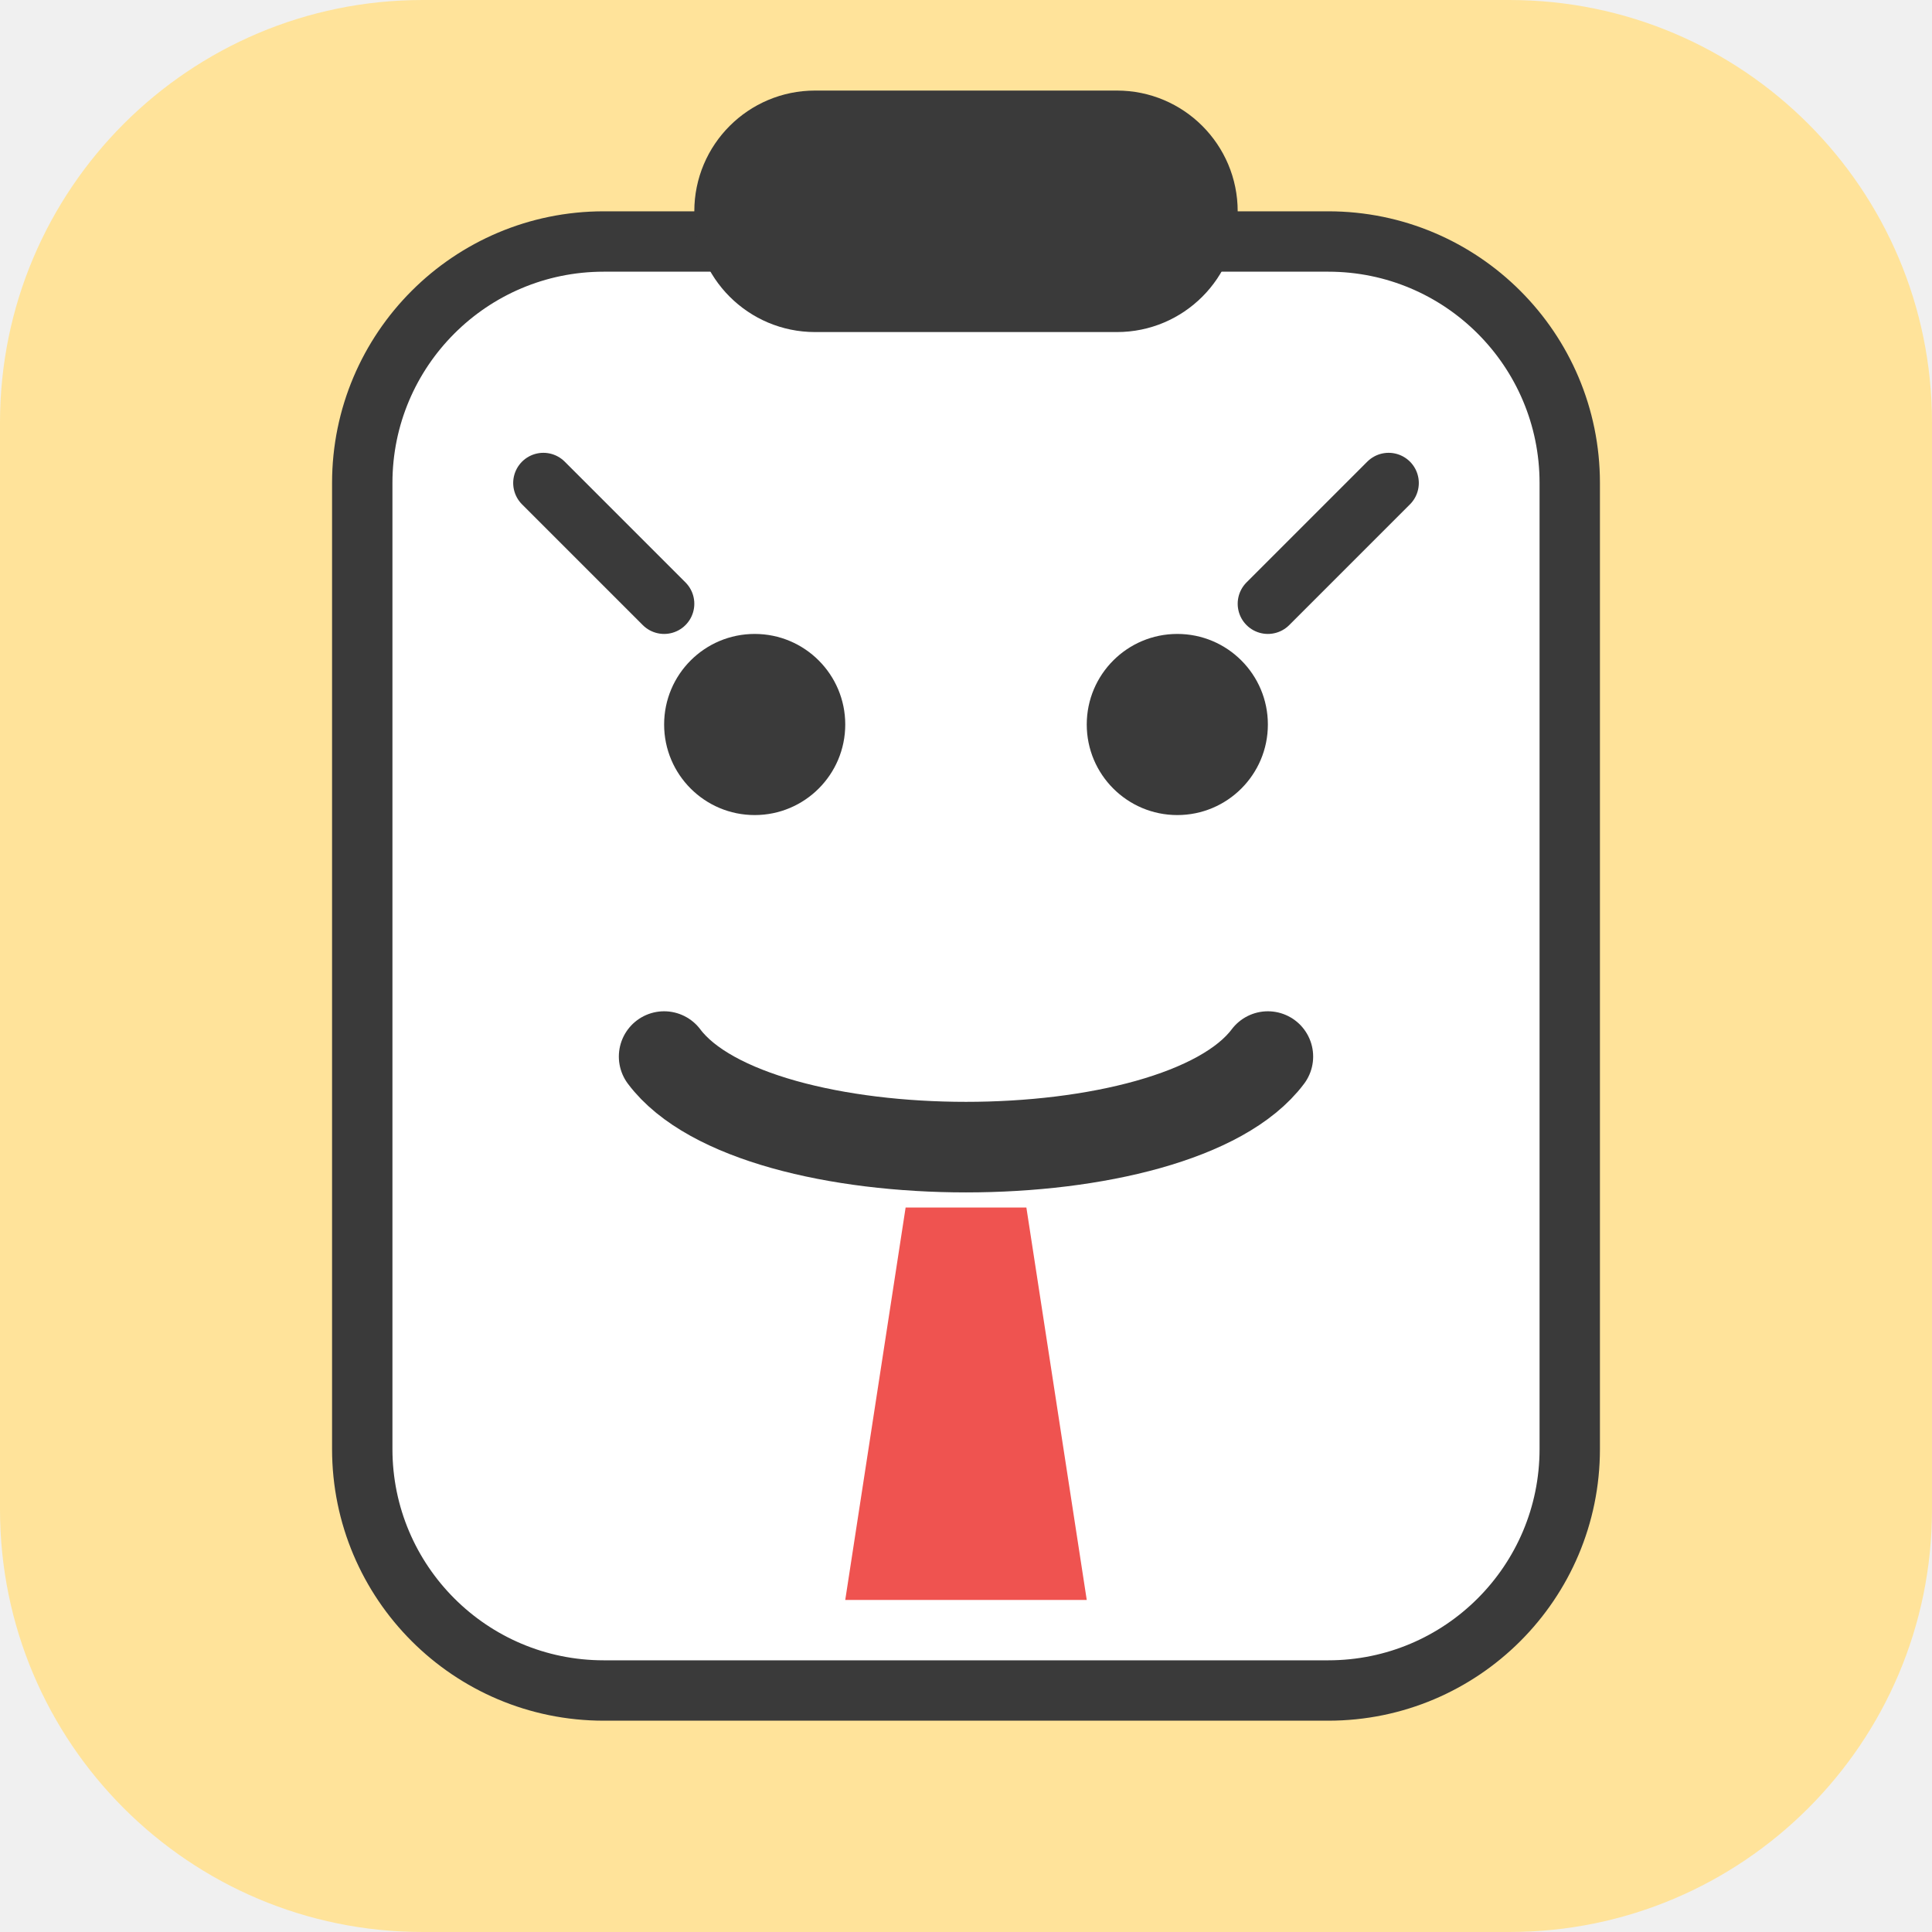
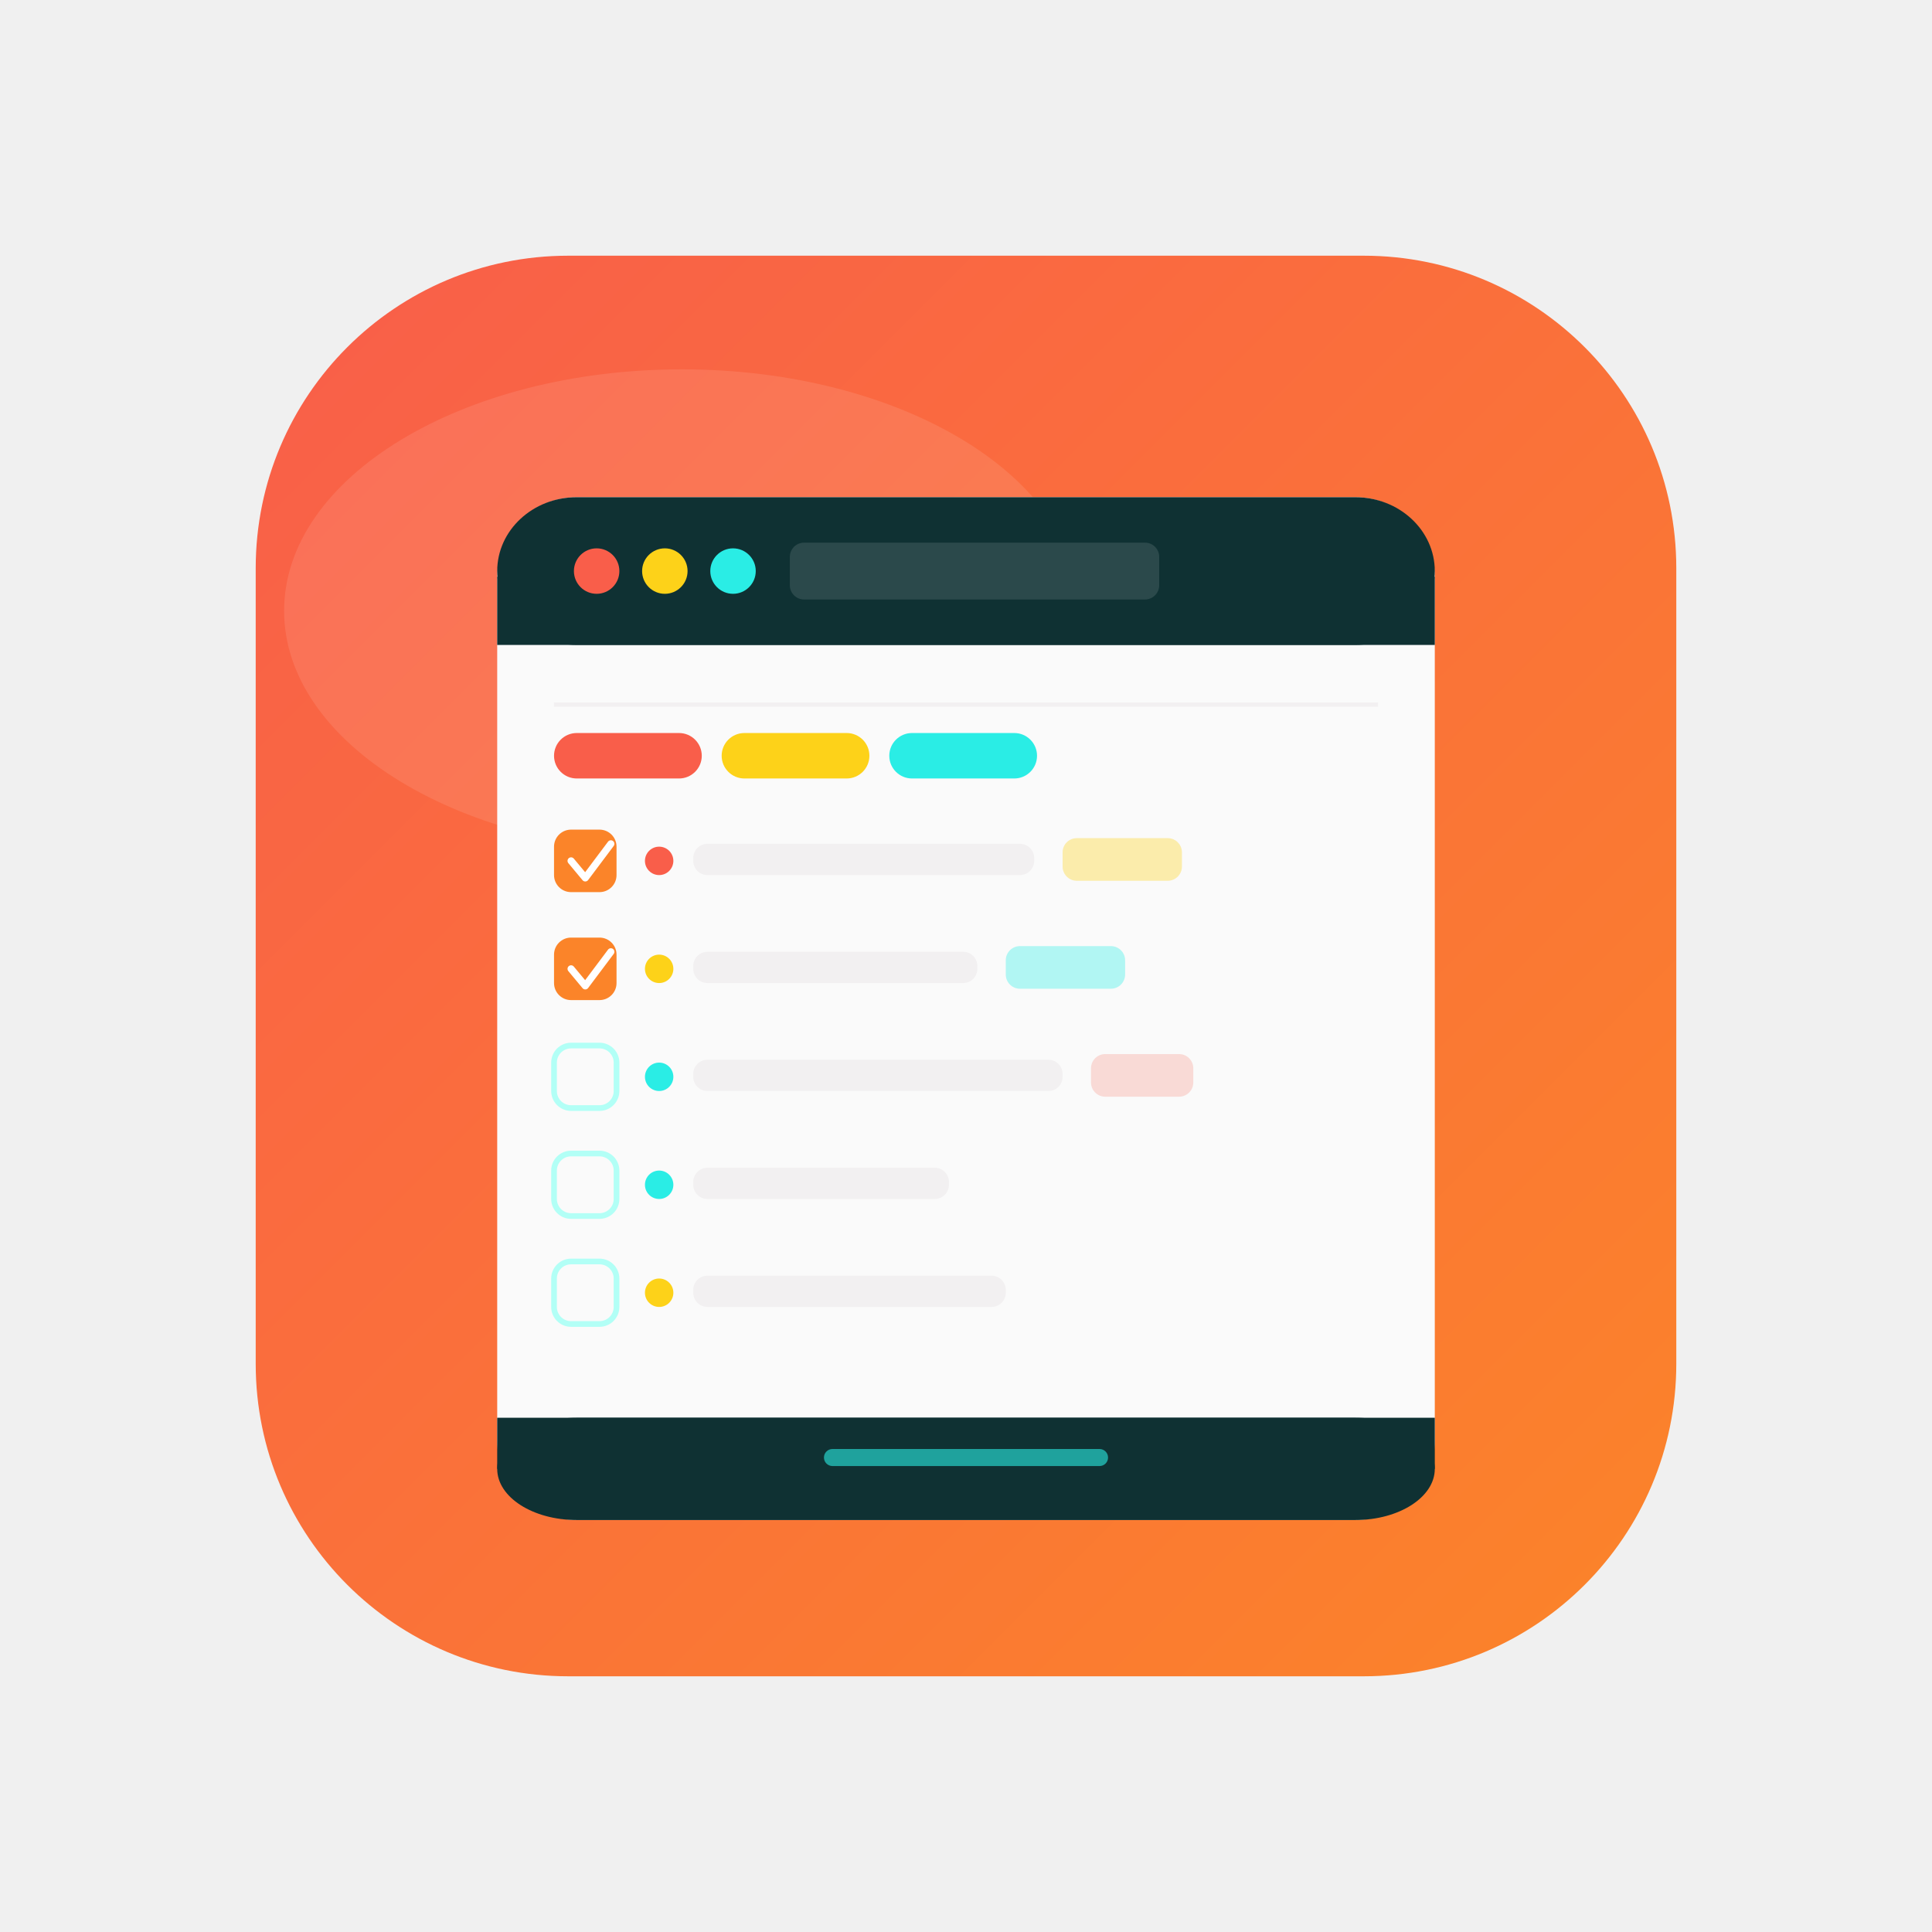
- <svg xmlns="http://www.w3.org/2000/svg" viewBox="0 0 64 64" role="img" aria-label="Comical task manager icon">
-   <rect width="64" height="64" rx="14" fill="#ffe39a" />
-   <rect x="12" y="8" width="40" height="48" rx="8" fill="#ffffff" stroke="#3a3a3a" stroke-width="2" />
-   <rect x="23" y="3" width="18" height="8" rx="4" fill="#3a3a3a" />
-   <circle cx="25" cy="24" r="3" fill="#3a3a3a" />
-   <circle cx="39" cy="24" r="3" fill="#3a3a3a" />
-   <path d="M22 35c3 4 17 4 20 0" fill="none" stroke="#3a3a3a" stroke-width="3" stroke-linecap="round" />
-   <path d="M18 16l4 4" stroke="#3a3a3a" stroke-width="2" stroke-linecap="round" />
-   <path d="M46 16l-4 4" stroke="#3a3a3a" stroke-width="2" stroke-linecap="round" />
-   <path d="M30 40h4l2 13h-8z" fill="#ef5350" />
+ <svg xmlns="http://www.w3.org/2000/svg" width="500" height="500" viewBox="0 0 680 680" role="img">
+   <defs>
+     <linearGradient id="bgGrad" x1="0" y1="0" x2="1" y2="1">
+       <stop offset="0%" stop-color="#F95E4A" />
+       <stop offset="100%" stop-color="#FB8429" />
+     </linearGradient>
+   </defs>
+   <rect x="90" y="90" width="500" height="500" rx="110" fill="url(#bgGrad)" />
+   <ellipse cx="240" cy="215" rx="140" ry="85" fill="#FFFFFF" fill-opacity="0.10" />
+   <rect x="175" y="175" width="330" height="360" rx="28" fill="#FAFAFA" />
+   <rect x="175" y="175" width="330" height="52" rx="28" fill="#0F3133" />
+   <rect x="175" y="203" width="330" height="24" fill="#0F3133" />
+   <circle cx="210" cy="201" r="8" fill="#F95E4A" />
+   <circle cx="234" cy="201" r="8" fill="#FDD219" />
+   <circle cx="258" cy="201" r="8" fill="#2AEDE5" />
+   <rect x="278" y="191" width="130" height="20" rx="5" fill="#FFFFFF" fill-opacity="0.12" />
+   <line x1="195" y1="248" x2="485" y2="248" stroke="#F2F0F1" stroke-width="1.5" />
+   <rect x="195" y="258" width="52" height="16" rx="8" fill="#F95E4A" />
+   <rect x="254" y="258" width="52" height="16" rx="8" fill="#FDD219" />
+   <rect x="313" y="258" width="52" height="16" rx="8" fill="#2AEDE5" />
+   <rect x="195" y="292" width="22" height="22" rx="6" fill="#FB8429" />
+   <polyline points="201,303 206,309 215,297" fill="none" stroke="#FFFFFF" stroke-width="2.5" stroke-linecap="round" stroke-linejoin="round" />
+   <circle cx="232" cy="303" r="5" fill="#F95E4A" />
+   <rect x="244" y="297" width="120" height="11" rx="5" fill="#F2F0F1" />
+   <rect x="374" y="295" width="42" height="15" rx="5" fill="#FDD219" fill-opacity="0.35" />
+   <rect x="195" y="330" width="22" height="22" rx="6" fill="#FB8429" />
+   <polyline points="201,341 206,347 215,335" fill="none" stroke="#FFFFFF" stroke-width="2.5" stroke-linecap="round" stroke-linejoin="round" />
+   <circle cx="232" cy="341" r="5" fill="#FDD219" />
+   <rect x="244" y="335" width="100" height="11" rx="5" fill="#F2F0F1" />
+   <rect x="354" y="333" width="42" height="15" rx="5" fill="#2AEDE5" fill-opacity="0.35" />
+   <rect x="195" y="368" width="22" height="22" rx="6" fill="none" stroke="#B2FFF6" stroke-width="2" />
+   <circle cx="232" cy="379" r="5" fill="#2AEDE5" />
+   <rect x="244" y="373" width="130" height="11" rx="5" fill="#F2F0F1" />
+   <rect x="384" y="371" width="36" height="15" rx="5" fill="#F95E4A" fill-opacity="0.2" />
+   <rect x="195" y="406" width="22" height="22" rx="6" fill="none" stroke="#B2FFF6" stroke-width="2" />
+   <circle cx="232" cy="417" r="5" fill="#2AEDE5" />
+   <rect x="244" y="411" width="90" height="11" rx="5" fill="#F2F0F1" />
+   <rect x="195" y="444" width="22" height="22" rx="6" fill="none" stroke="#B2FFF6" stroke-width="2" />
+   <circle cx="232" cy="455" r="5" fill="#FDD219" />
+   <rect x="244" y="449" width="110" height="11" rx="5" fill="#F2F0F1" />
+   <rect x="175" y="499" width="330" height="36" rx="28" fill="#0F3133" />
+   <rect x="175" y="499" width="330" height="18" fill="#0F3133" />
+   <rect x="290" y="510" width="100" height="6" rx="3" fill="#2AEDE5" fill-opacity="0.6" />
</svg>
